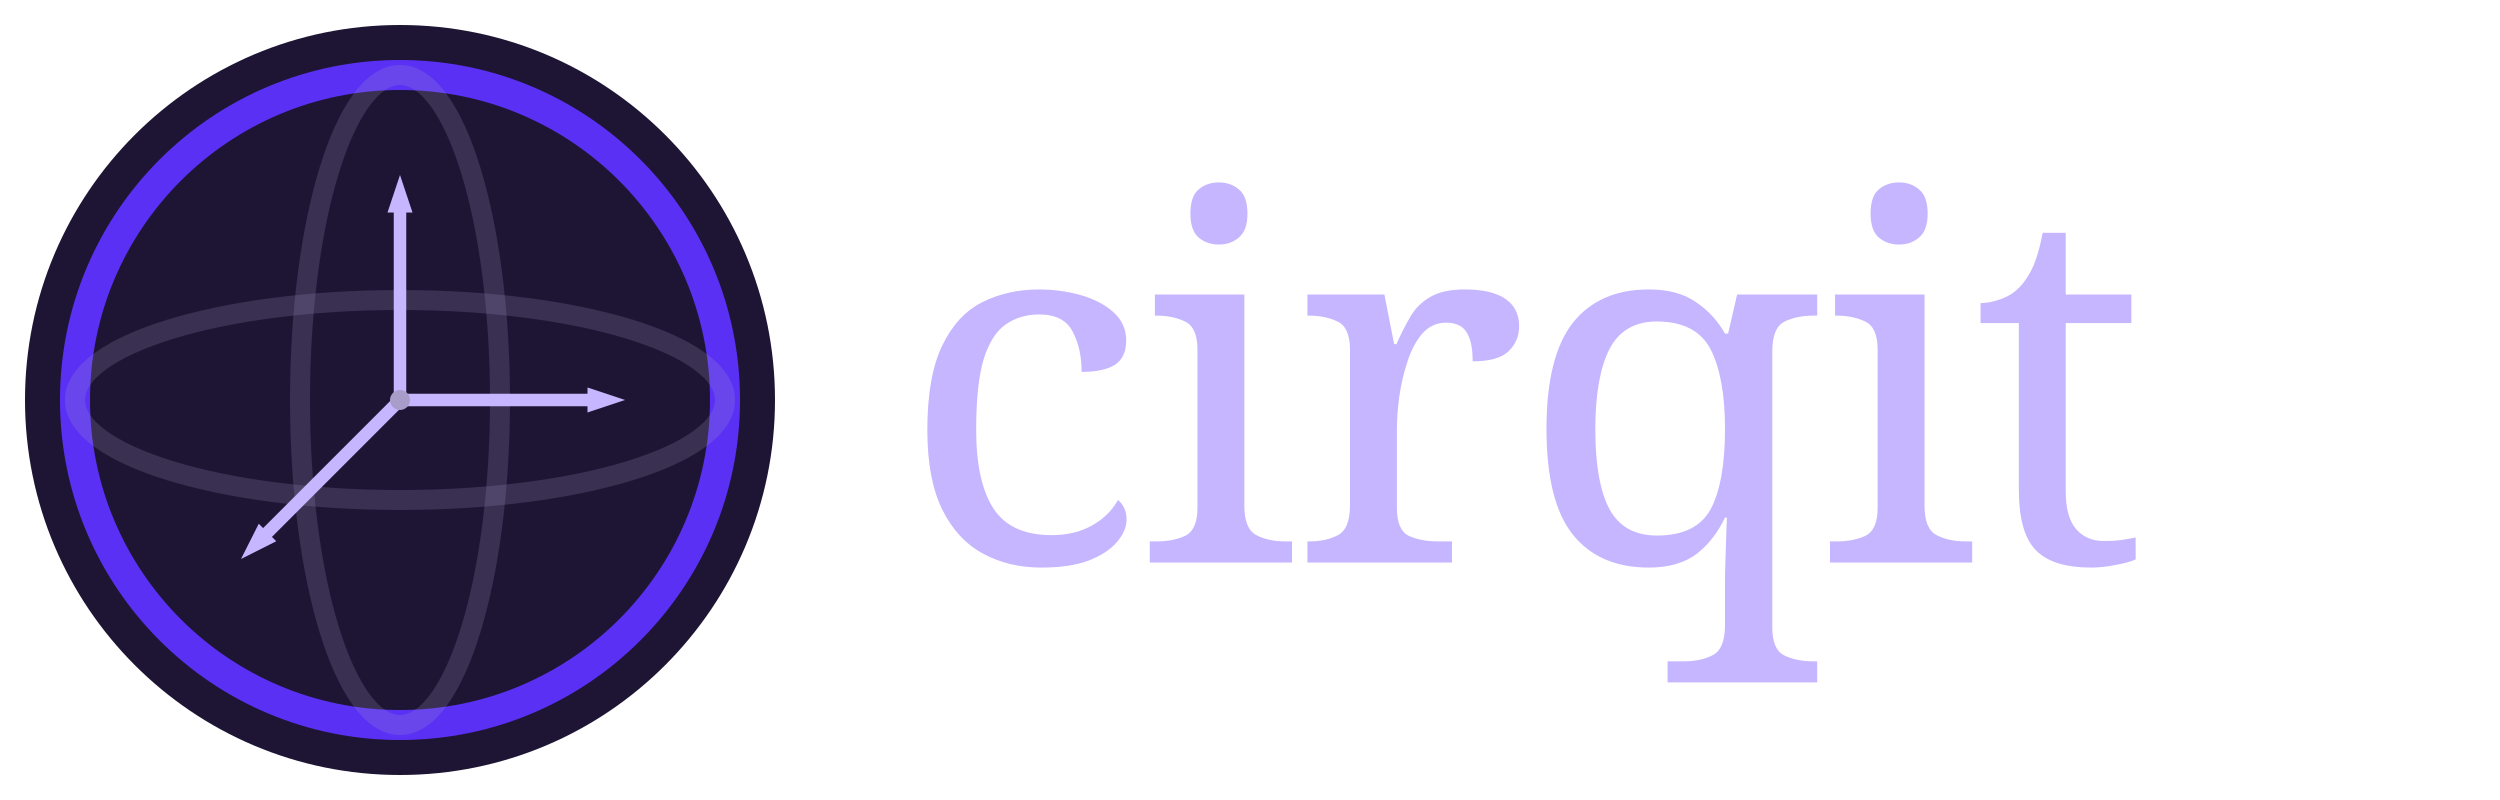
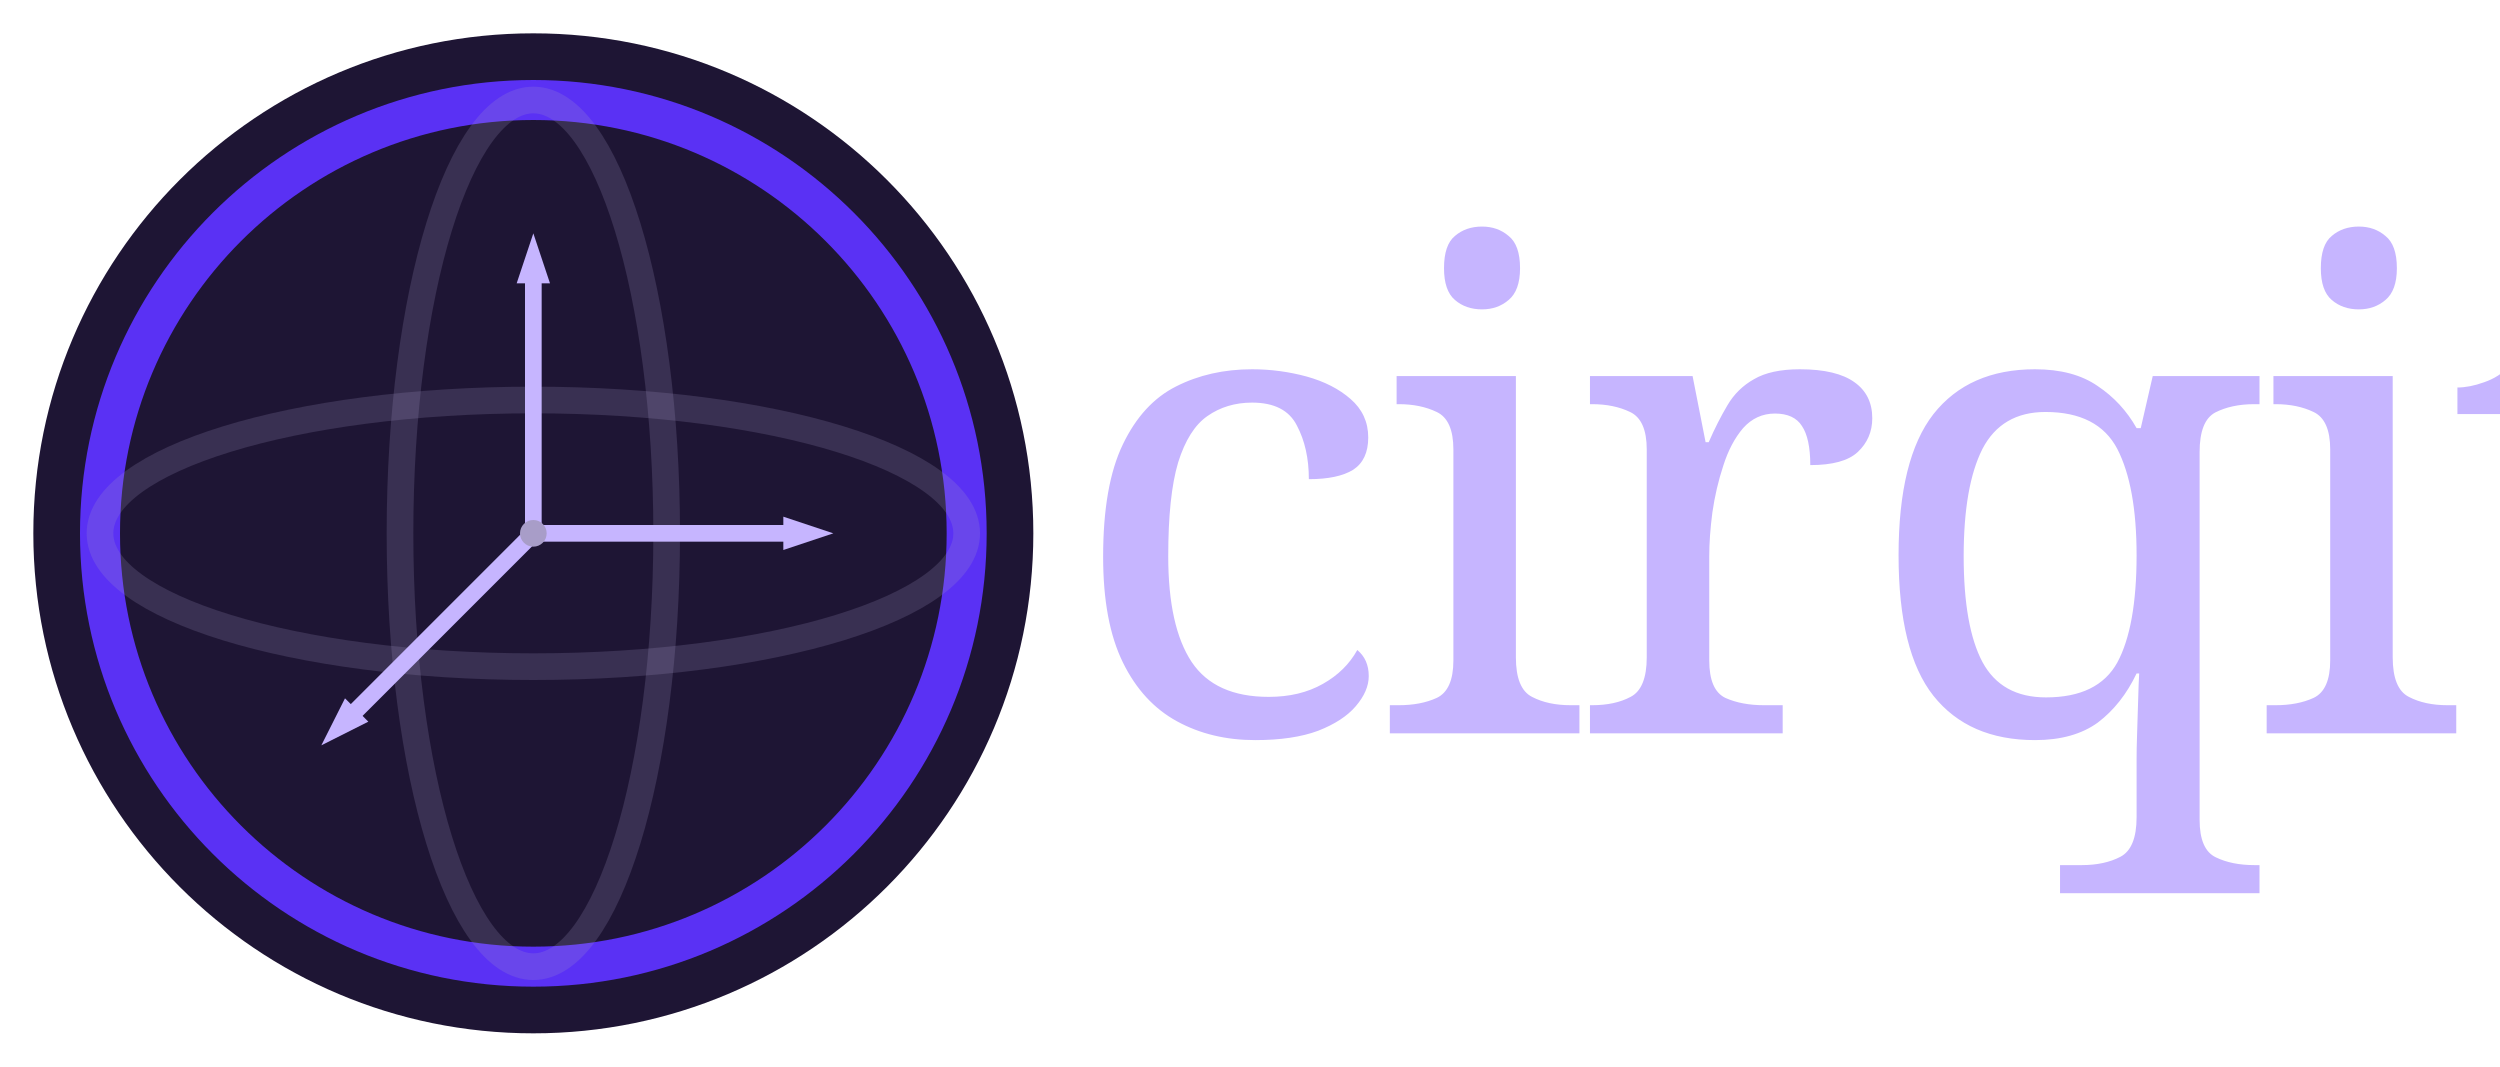
- <svg xmlns="http://www.w3.org/2000/svg" width="100" height="32" viewBox="0 0 100 32" fill="none">
+ <svg xmlns="http://www.w3.org/2000/svg" width="75" height="32" viewBox="0 0 75 32" fill="none">
  <circle cx="16" cy="16" r="15" fill="#1E1534" />
  <circle cx="16" cy="16" r="13" stroke="#5A31F4" stroke-width="1.2" />
  <ellipse cx="16" cy="16" rx="13" ry="4" stroke="#A89DC8" stroke-width="0.8" stroke-opacity="0.2" />
  <ellipse cx="16" cy="16" rx="4" ry="13" stroke="#A89DC8" stroke-width="0.8" stroke-opacity="0.2" />
  <g stroke="#C6B5FF" stroke-width="0.5" stroke-linecap="round">
    <line x1="16" y1="16" x2="16" y2="8.5" />
    <line x1="16" y1="16" x2="23.5" y2="16" />
    <line x1="16" y1="16" x2="10.7" y2="21.3" />
  </g>
  <g fill="#C6B5FF">
    <path d="M15.5 8.5 L16 7 L16.5 8.5 Z" />
    <path d="M23.5 15.5 L25 16 L23.5 16.5 Z" />
    <path d="M11.05 21.65 L9.64 22.36 L10.35 20.95 Z" />
  </g>
  <circle cx="16" cy="16" r="0.4" fill="#A89DC8" />
-   <text x="36" y="22.5" font-family="'Charter', 'Baskerville', 'Georgia', serif" font-size="20" fill="#C6B5FF" font-weight="400" letter-spacing="-0.015em">cirqit</text>
+   <text x="32" y="22" font-family="'Charter', 'Baskerville', 'Georgia', serif" font-size="20" fill="#C6B5FF" font-weight="400" letter-spacing="-0.03em">cirqit</text>
</svg>
